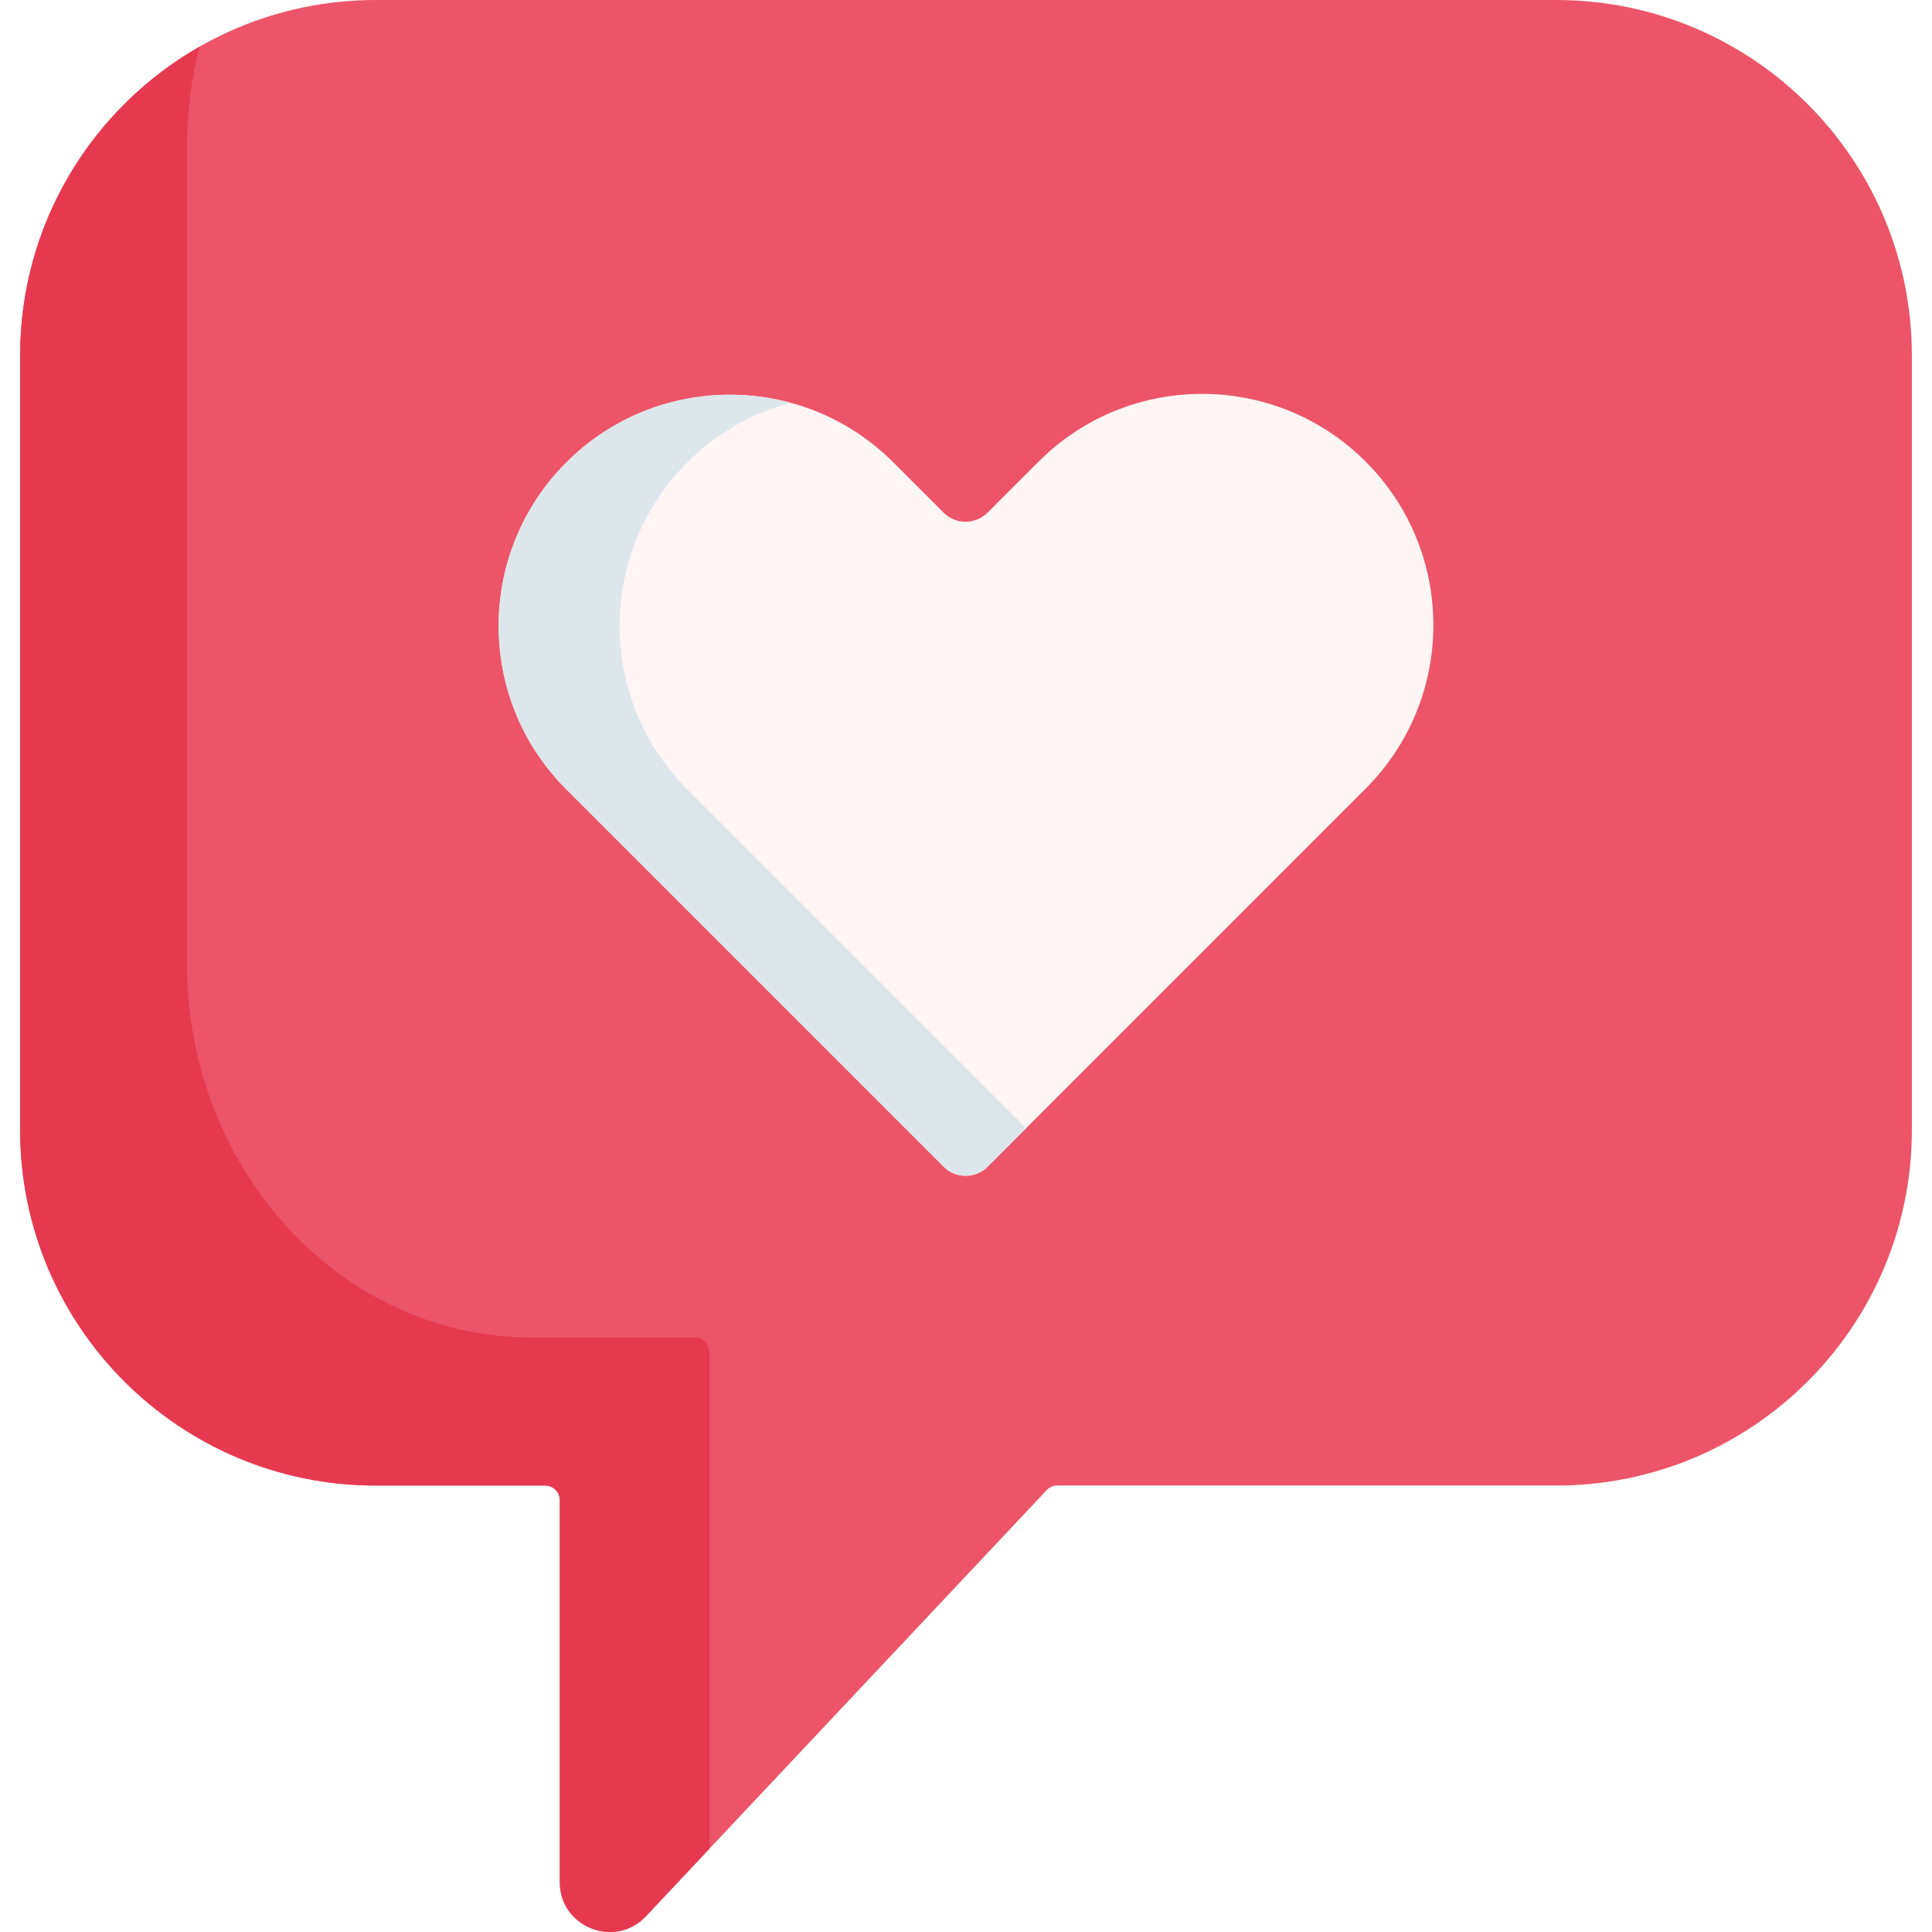
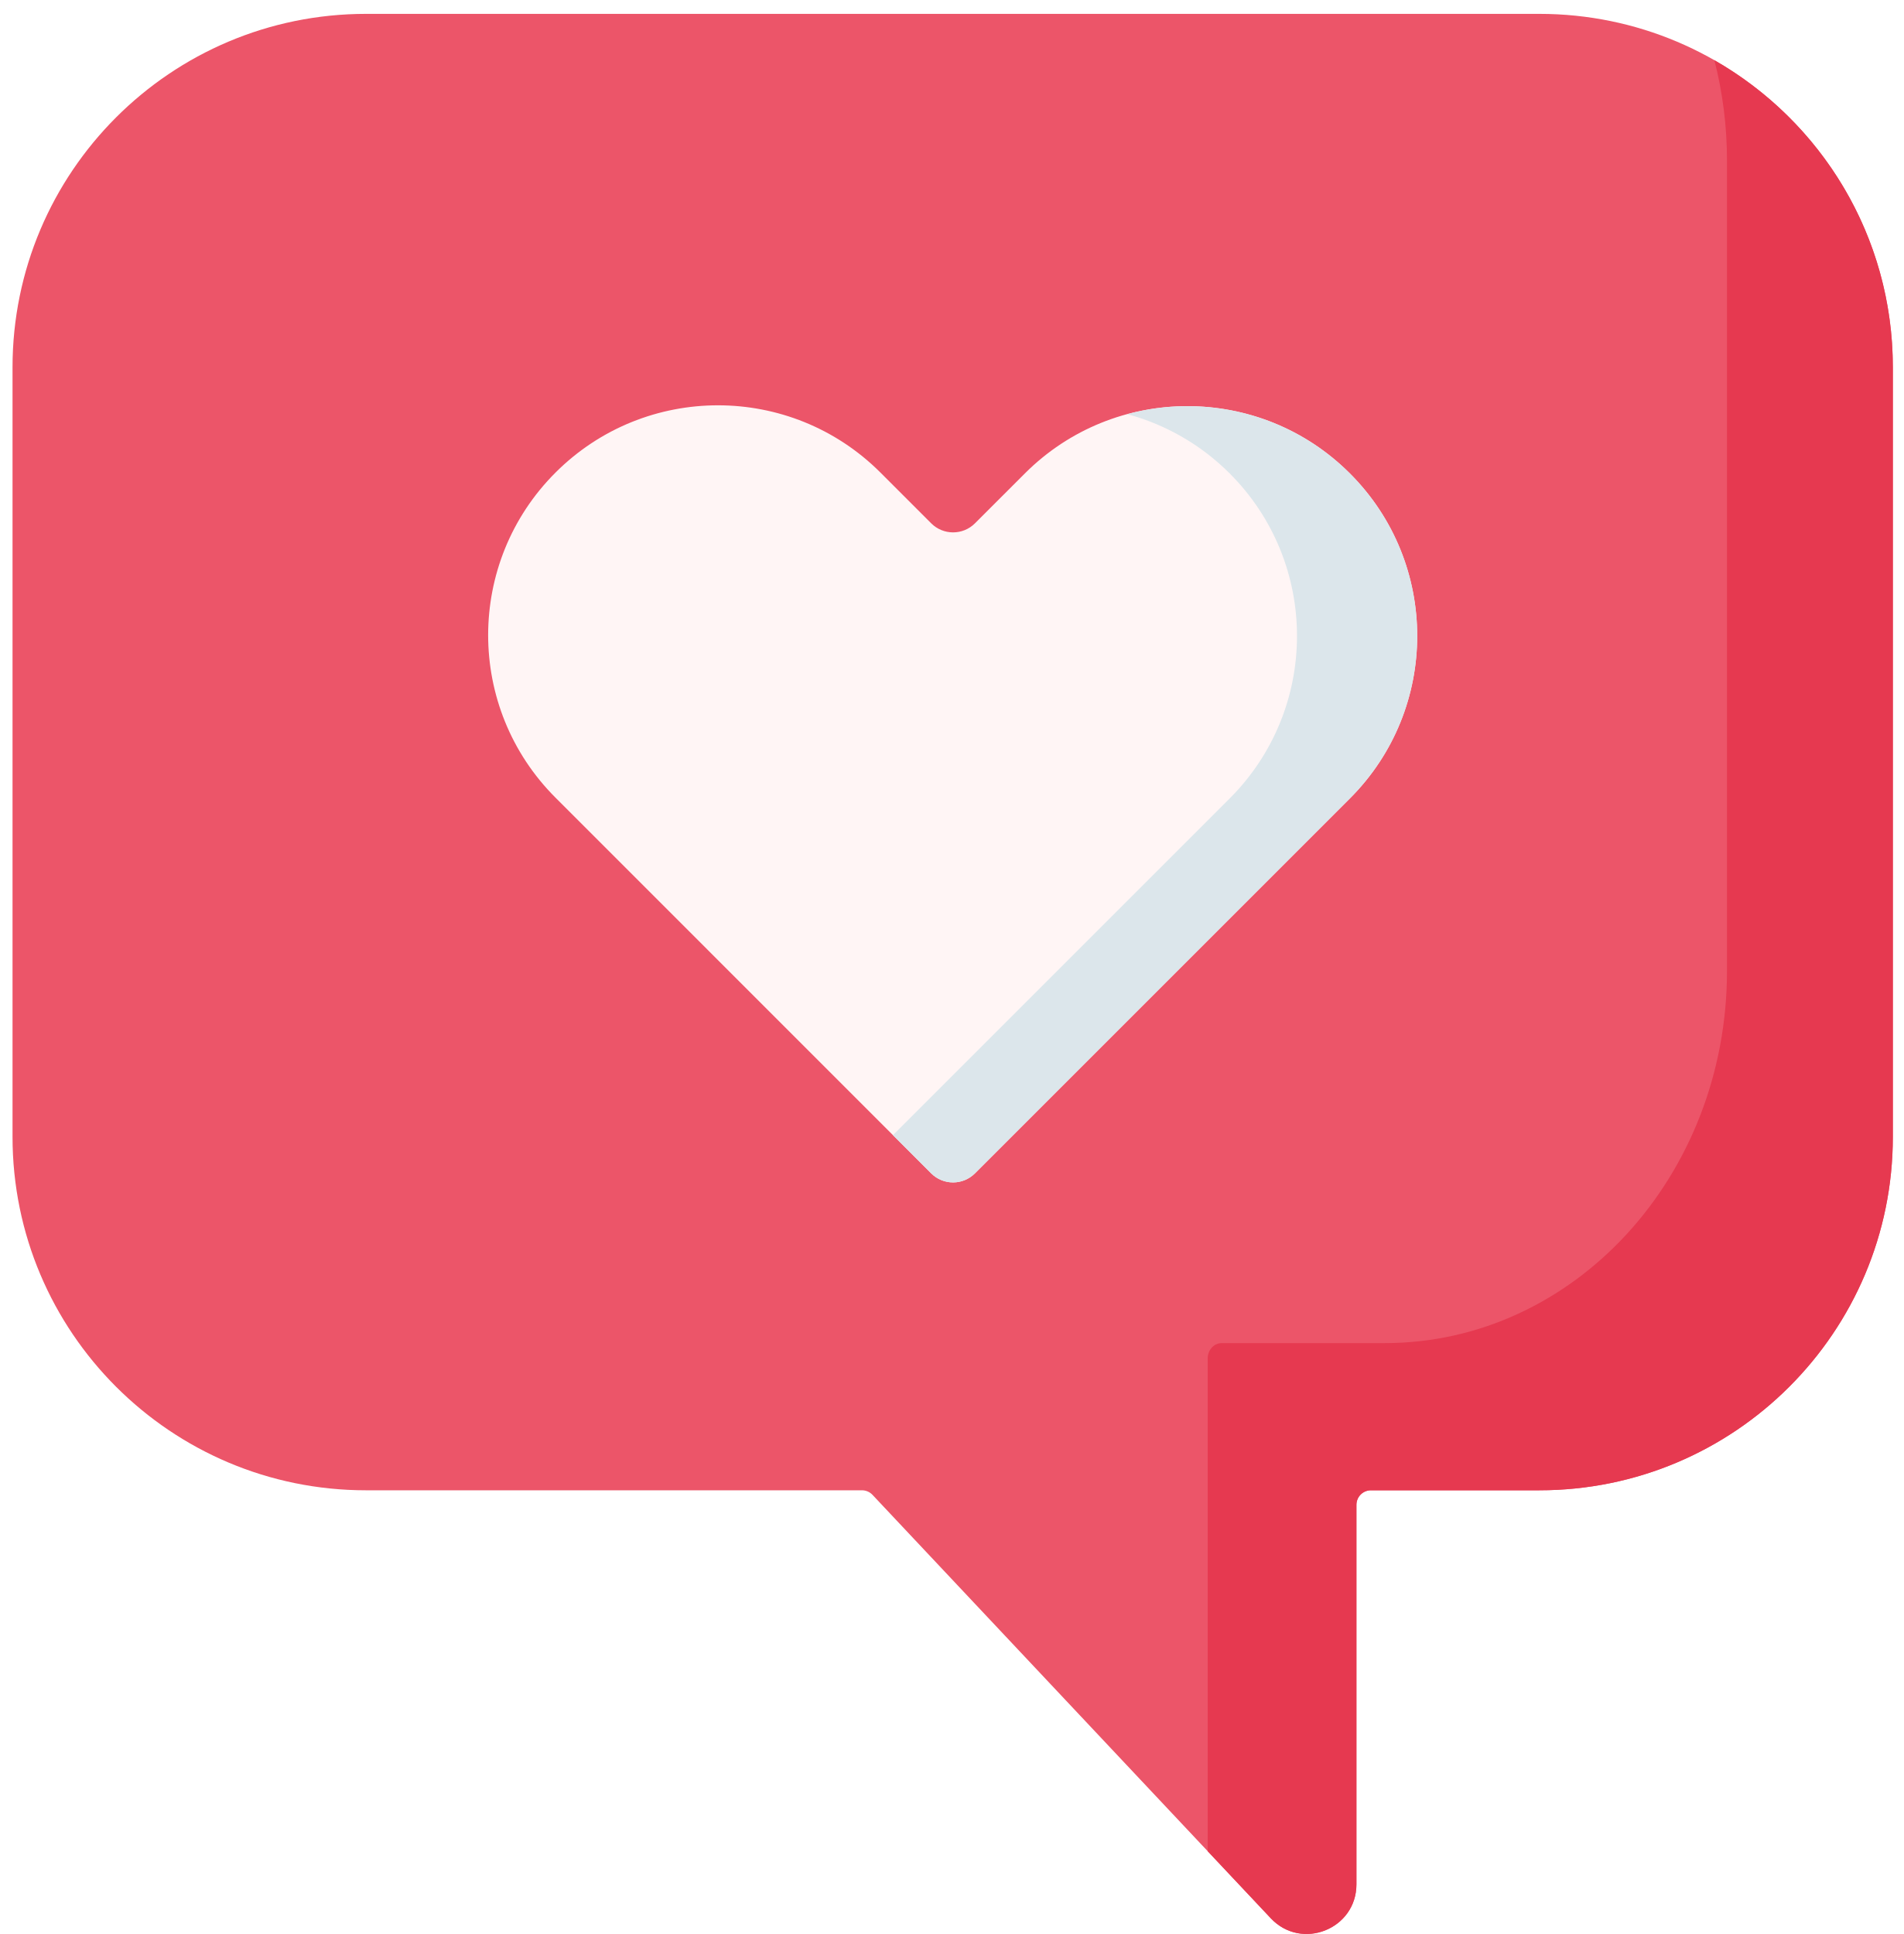
- <svg xmlns="http://www.w3.org/2000/svg" version="1.1" id="Capa_1" x="0px" y="0px" viewBox="0 0 511.999 511.999" style="enable-background:new 0 0 511.999 511.999;" xml:space="preserve">
-   <path style="fill:#EC5569;" d="M412.41,0H99.589C47.531,0,5.332,42.201,5.332,94.257v205.172c0,52.057,42.201,94.257,94.257,94.257  h44.894c2.136,0,3.867,1.731,3.867,3.867v101.207c0,11.966,14.637,17.768,22.834,9.05l106.188-112.906  c0.731-0.778,1.751-1.218,2.818-1.218h132.22c52.057,0,94.257-42.201,94.257-94.257V94.257C506.667,42.201,464.466,0,412.41,0z" />
-   <path style="fill:#E63950;" d="M188.005,358.509c0-2.249-1.676-4.072-3.744-4.072h-43.462c-50.396,0-91.25-44.439-91.25-99.257  V39.123c0-9.276,1.174-18.253,3.361-26.77C24.489,28.587,5.332,59.184,5.332,94.257v205.172c0,52.056,42.201,94.257,94.257,94.257  h44.894c2.136,0,3.867,1.732,3.867,3.867v101.207c0,11.966,14.637,17.768,22.834,9.05l16.82-17.885V358.509H188.005z" />
-   <path style="fill:#EC5569;" d="M361.908,122.325L361.908,122.325c-23.931-23.931-62.731-23.931-86.663,0l-13.518,13.518  c-3.223,3.223-8.45,3.223-11.673,0l-13.302-13.302c-23.931-23.931-62.731-23.931-86.663,0l0,0  c-23.931,23.931-23.931,62.731,0,86.663l99.973,99.973c3.223,3.223,8.45,3.223,11.673,0l100.172-100.189  C385.839,185.056,385.839,146.257,361.908,122.325z" />
-   <path style="fill:#FFF5F5;" d="M361.908,122.325L361.908,122.325c-23.931-23.931-62.731-23.931-86.663,0l-13.518,13.518  c-3.223,3.223-8.45,3.223-11.673,0l-13.302-13.302c-23.931-23.931-62.731-23.931-86.663,0l0,0  c-23.931,23.931-23.931,62.731,0,86.663l99.973,99.973c3.223,3.223,8.45,3.223,11.673,0l100.172-100.189  C385.839,185.056,385.839,146.257,361.908,122.325z" />
-   <path style="fill:#DCE6EB;" d="M182.145,209.204c-23.931-23.931-23.931-62.731,0-86.663l0,0c7.85-7.85,17.304-13.108,27.303-15.807  c-20.486-5.532-43.278-0.274-59.358,15.807l0,0c-23.931,23.931-23.931,62.731,0,86.663l99.973,99.973  c3.223,3.223,8.45,3.223,11.673,0l10.19-10.192L182.145,209.204z" />
-   <g>
- </g>
-   <g>
- </g>
-   <g>
- </g>
-   <g>
- </g>
-   <g>
- </g>
-   <g>
- </g>
-   <g>
- </g>
-   <g>
- </g>
-   <g>
- </g>
-   <g>
- </g>
-   <g>
- </g>
-   <g>
- </g>
-   <g>
- </g>
-   <g>
- </g>
-   <g>
- </g>
+ <svg xmlns="http://www.w3.org/2000/svg" version="1.1" id="Capa_1" x="0px" y="0px" width="297.333px" height="302.167px" viewBox="351.167 -2.167 297.333 302.167" enable-background="new 351.167 -2.167 297.333 302.167" xml:space="preserve">
+   <path fill="#EC5569" d="M353.124,55.229v120.218c0,30.502,24.727,55.229,55.229,55.229h77.474c0.625,0,1.223,0.258,1.651,0.714  l62.219,66.155c4.804,5.108,13.38,1.709,13.38-5.303v-59.301c0-1.252,1.014-2.266,2.266-2.266h26.305  c30.502,0,55.229-24.727,55.229-55.229V55.229C646.876,24.727,622.15,0,591.646,0H408.353C377.852,0,353.124,24.727,353.124,55.229z  " />
+   <path fill="#E63950" d="M539.841,210.064v77.002l9.855,10.479c4.804,5.108,13.38,1.709,13.38-5.303v-59.301  c0-1.25,1.014-2.266,2.266-2.266h26.305c30.502,0,55.229-24.727,55.229-55.229V55.229c0-20.551-11.226-38.479-27.878-47.991  c1.281,4.99,1.969,10.25,1.969,15.686V149.52c0,32.12-23.938,58.158-53.467,58.158h-25.466  C540.822,207.678,539.841,208.746,539.841,210.064L539.841,210.064z" />
+   <path fill="#EC5569" d="M437.944,122.454l58.695,58.704c1.889,1.889,4.951,1.889,6.84,0l58.577-58.578  c14.022-14.022,14.022-36.757,0-50.779l0,0c-14.022-14.022-36.757-14.022-50.778,0l-7.795,7.794c-1.889,1.889-4.951,1.889-6.84,0  l-7.92-7.921c-14.023-14.022-36.758-14.022-50.779,0l0,0C423.922,85.698,423.922,108.432,437.944,122.454z" />
+   <path fill="#FFF5F5" d="M437.944,122.454l58.695,58.704c1.889,1.889,4.951,1.889,6.84,0l58.577-58.578  c14.022-14.022,14.022-36.757,0-50.779l0,0c-14.022-14.022-36.757-14.022-50.778,0l-7.795,7.794c-1.889,1.889-4.951,1.889-6.84,0  l-7.92-7.921c-14.023-14.022-36.758-14.022-50.779,0l0,0C423.922,85.698,423.922,108.432,437.944,122.454z" />
+   <path fill="#DCE6EB" d="M490.668,175.188l5.971,5.971c1.889,1.889,4.951,1.889,6.84,0l58.578-58.578  c14.021-14.022,14.021-36.757,0-50.779l0,0c-9.422-9.423-22.776-12.503-34.78-9.262c5.858,1.582,11.398,4.662,15.998,9.262l0,0  c14.021,14.022,14.021,36.757,0,50.779L490.668,175.188z" />
</svg>
